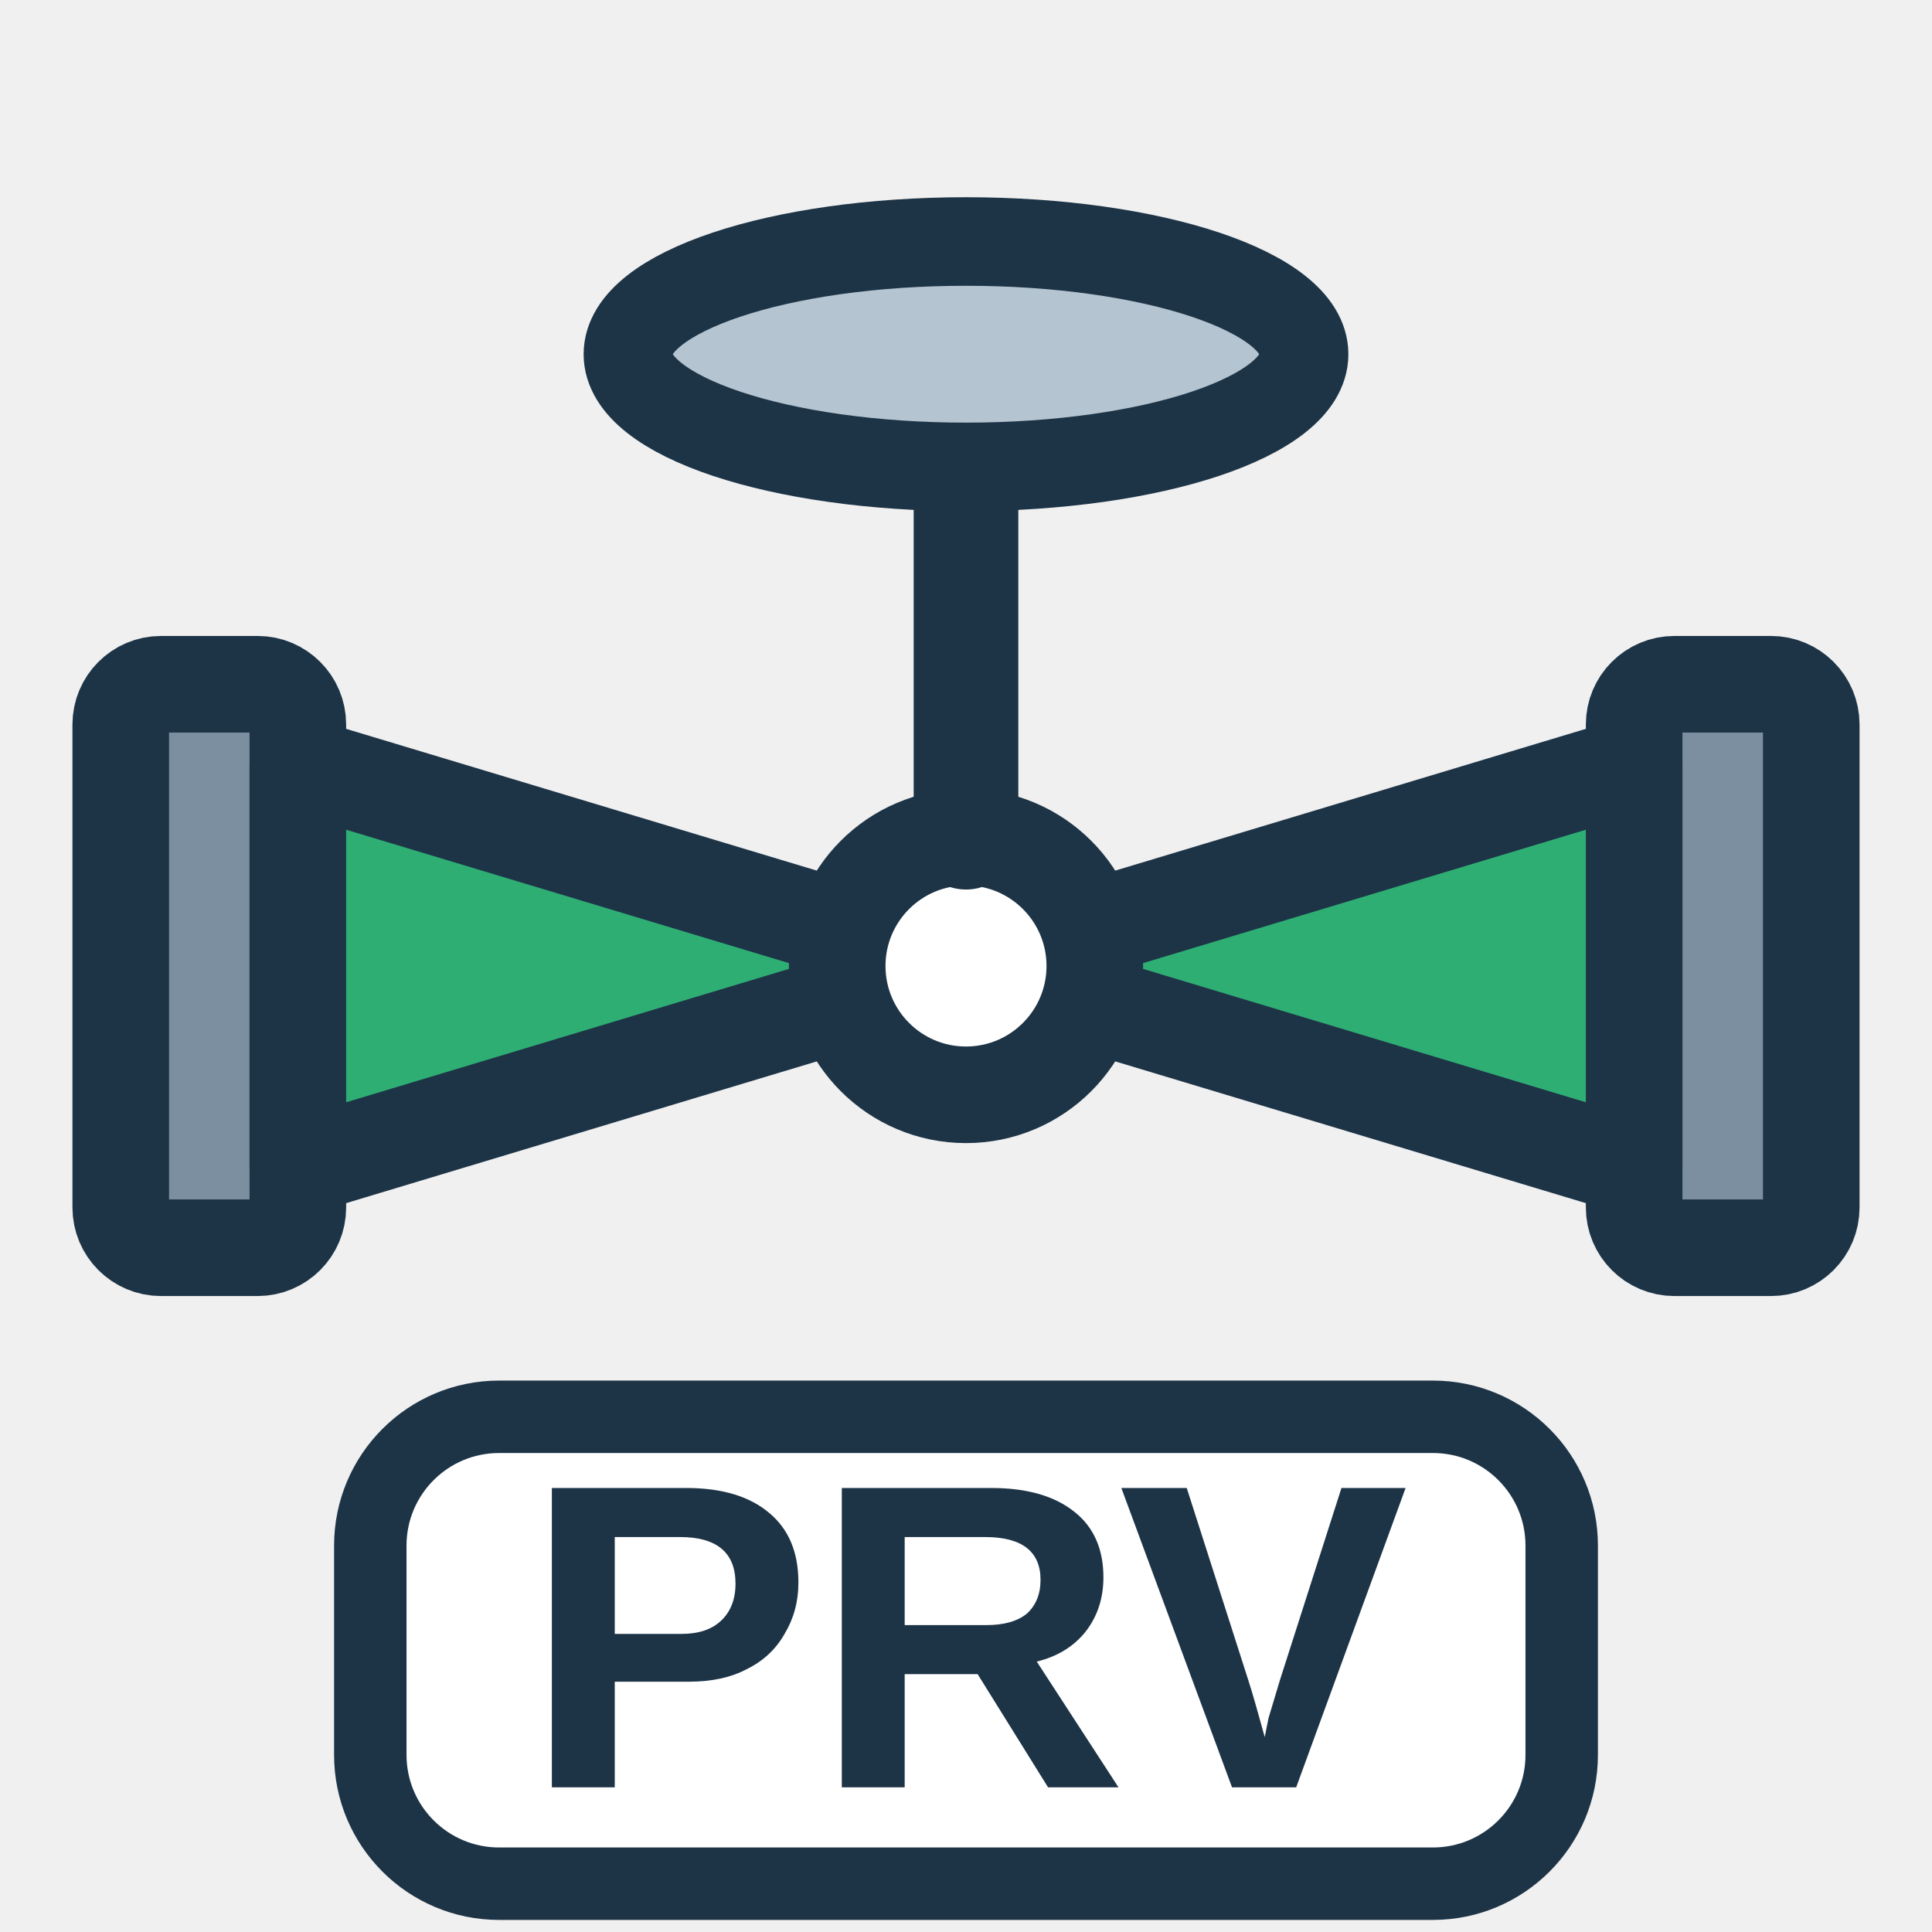
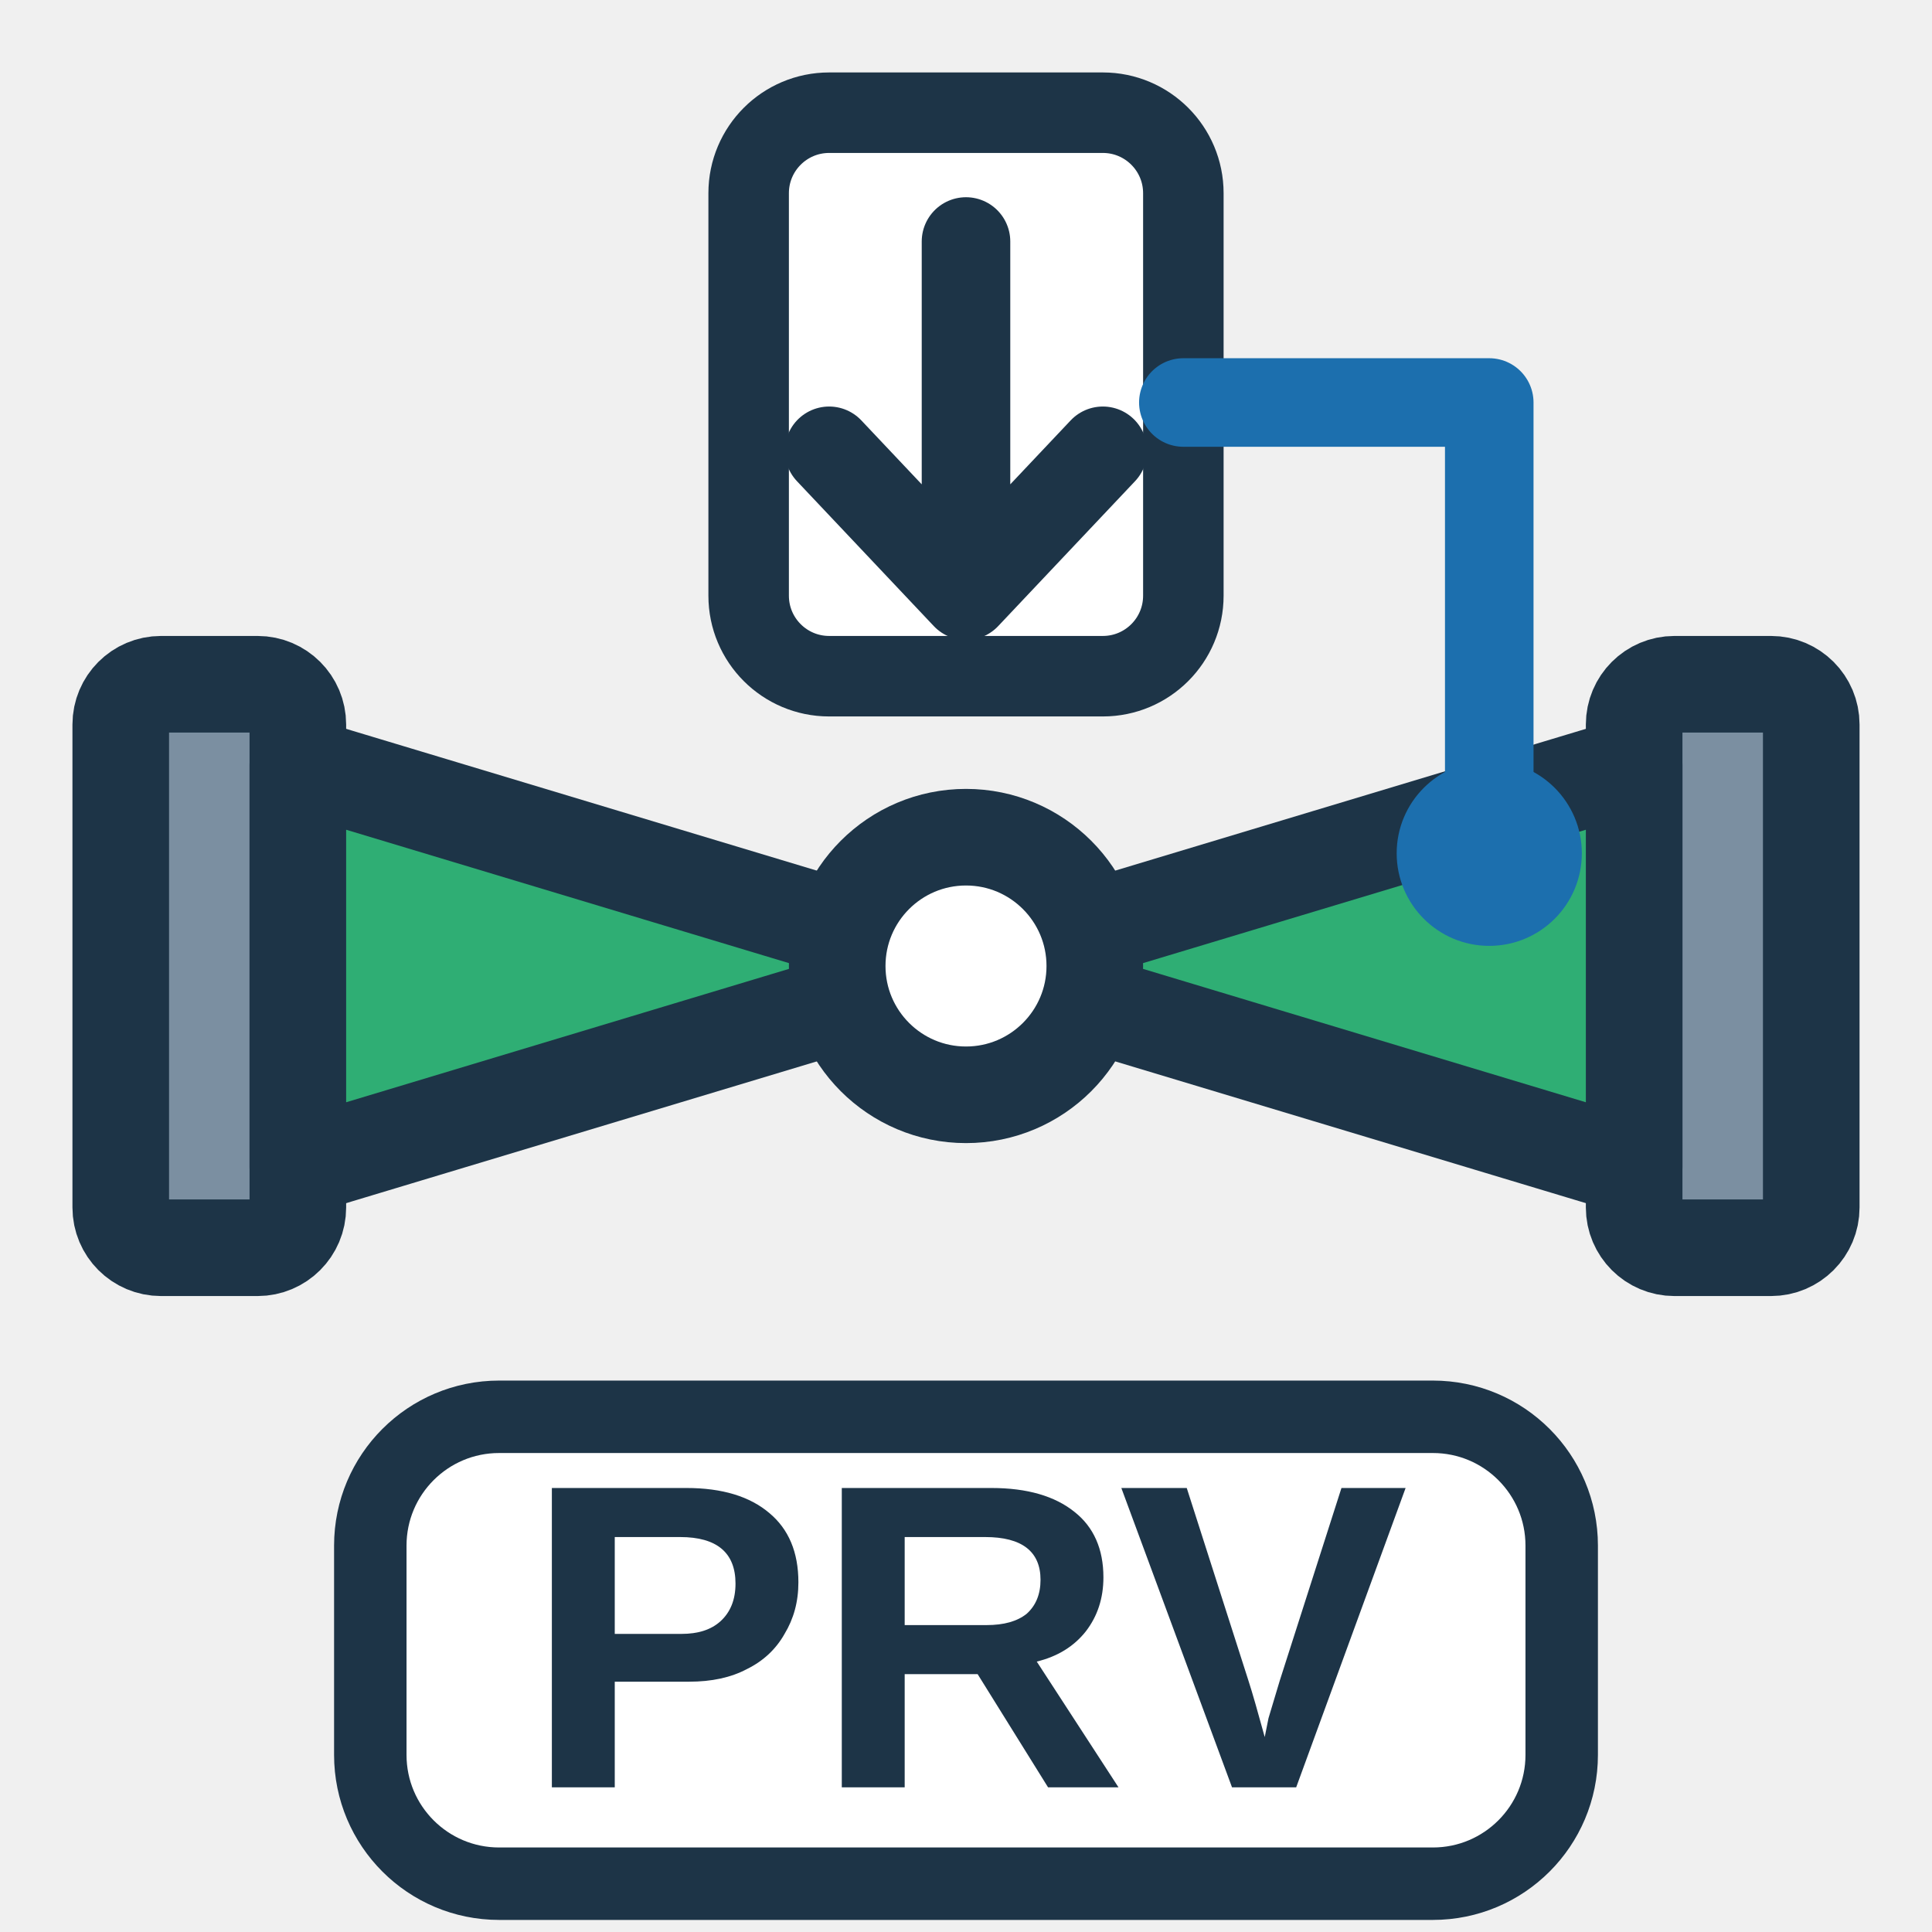
<svg xmlns="http://www.w3.org/2000/svg" viewBox="0 0 24 24">
  <rect x="1.5" y="8.5" width="2.2" height="7" rx="0.5" fill="#7b8fa1" stroke="#1d3447" stroke-width="1.2" />
  <rect x="20.3" y="8.5" width="2.2" height="7" rx="0.5" fill="#7b8fa1" stroke="#1d3447" stroke-width="1.2" />
  <path d="M3.7 9.5 L12 12 L3.7 14.5 Z M20.3 9.5 L12 12 L20.3 14.5 Z" fill="#2fae74" stroke="#1d3447" stroke-width="1.2" stroke-linejoin="round" stroke-linecap="round" />
  <circle cx="12" cy="12" r="1.6" fill="#ffffff" stroke="#1d3447" stroke-width="1.2" />
-   <path d="M12 10.4 V5.2" fill="none" stroke="#1d3447" stroke-width="1.3" stroke-linejoin="round" stroke-linecap="round" />
-   <ellipse cx="12" cy="4.4" rx="4.2" ry="1.4" fill="#b4c4d1" stroke="#1d3447" stroke-width="1.1" />
  <rect x="4.6" y="17.6" width="14.8" height="5.8" rx="1.6" fill="#ffffff" stroke="#1d3447" stroke-width="0.9" />
  <text x="12" y="22.2" font-family="Segoe UI, Arial" font-size="5.4" font-weight="800" fill="#1d3447" text-anchor="middle">PRV</text>
+   <rect x="9.3" y="1.4" width="5.4" height="7" rx="1" fill="#ffffff" stroke="#1d3447" stroke-width="1" />
+   <path d="M12 3 V7.2 M10.3 5.6 L12 7.4 L13.7 5.6" fill="none" stroke="#1d3447" stroke-width="1.1" stroke-linejoin="round" stroke-linecap="round" />
+   <path d="M14.7 5 H18.5 V10.4" fill="none" stroke="#1c6fae" stroke-width="1.1" stroke-linejoin="round" stroke-linecap="round" />
+   <circle cx="18.5" cy="10.6" r="0.9" fill="#1c6fae" stroke="#1c6fae" stroke-width="0.5" />
</svg>
